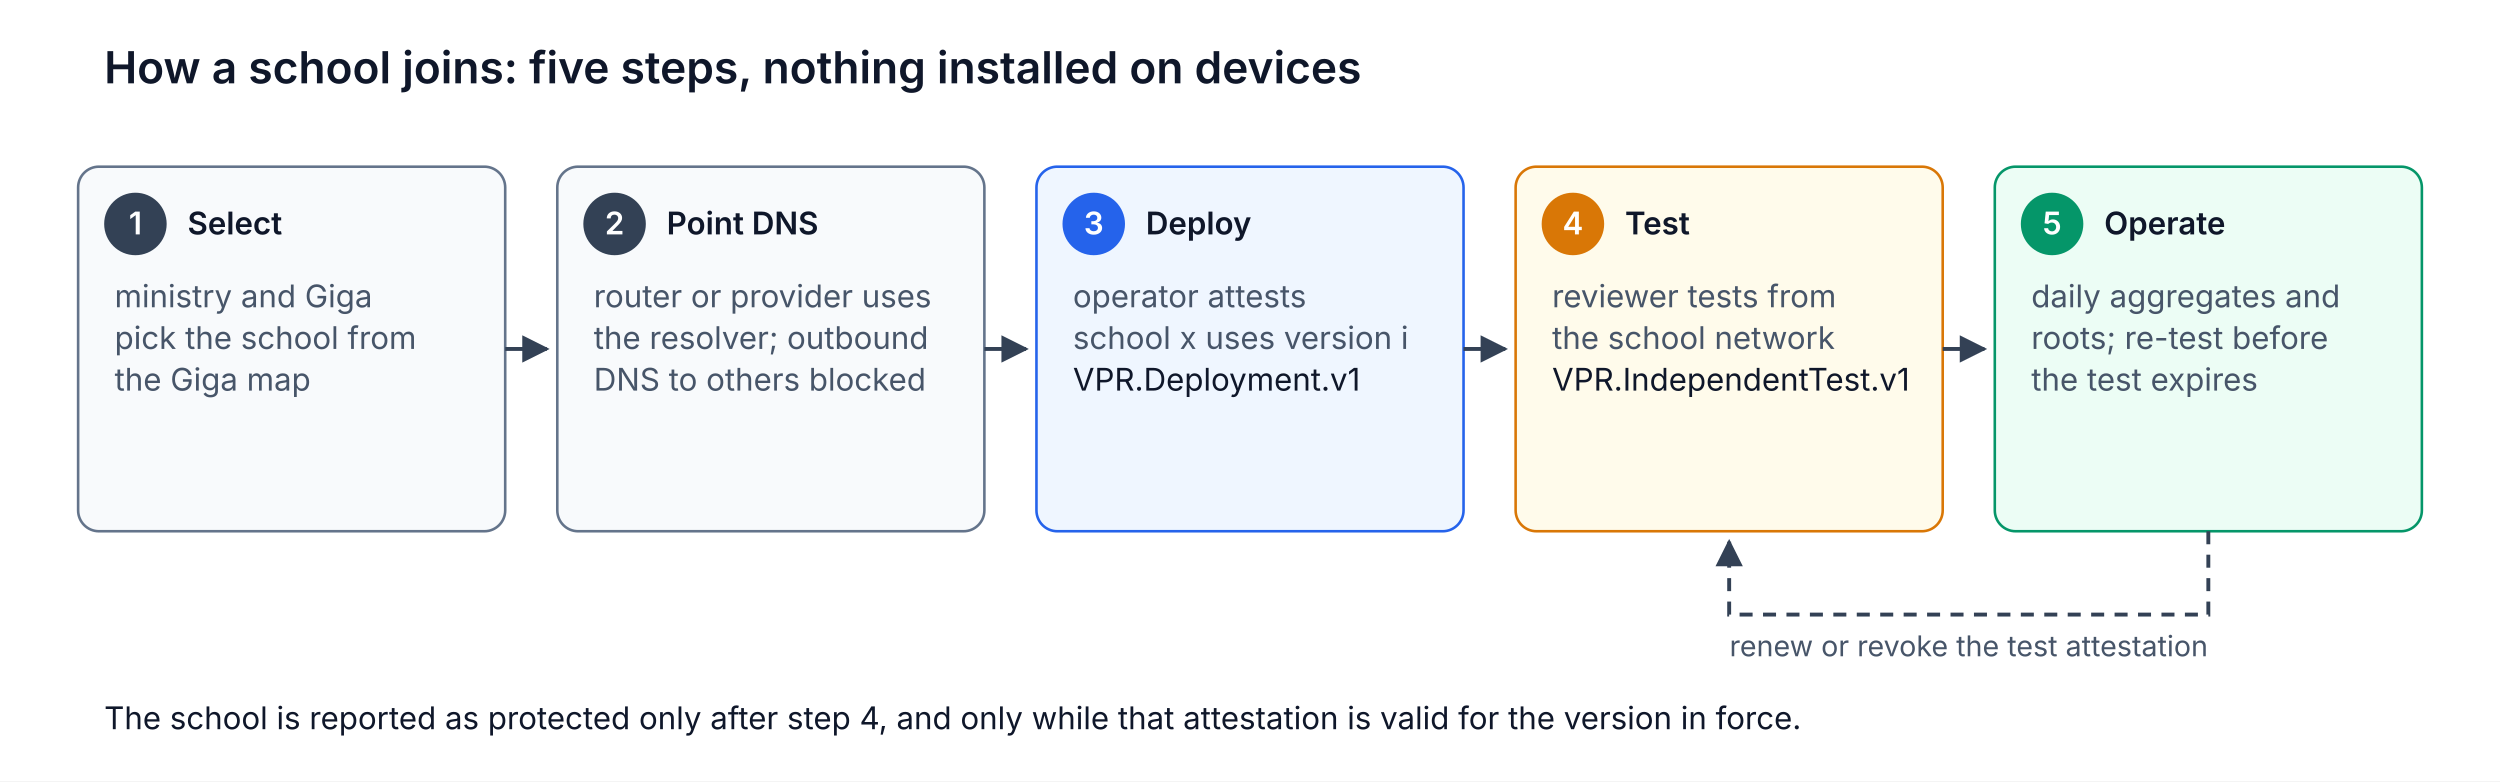
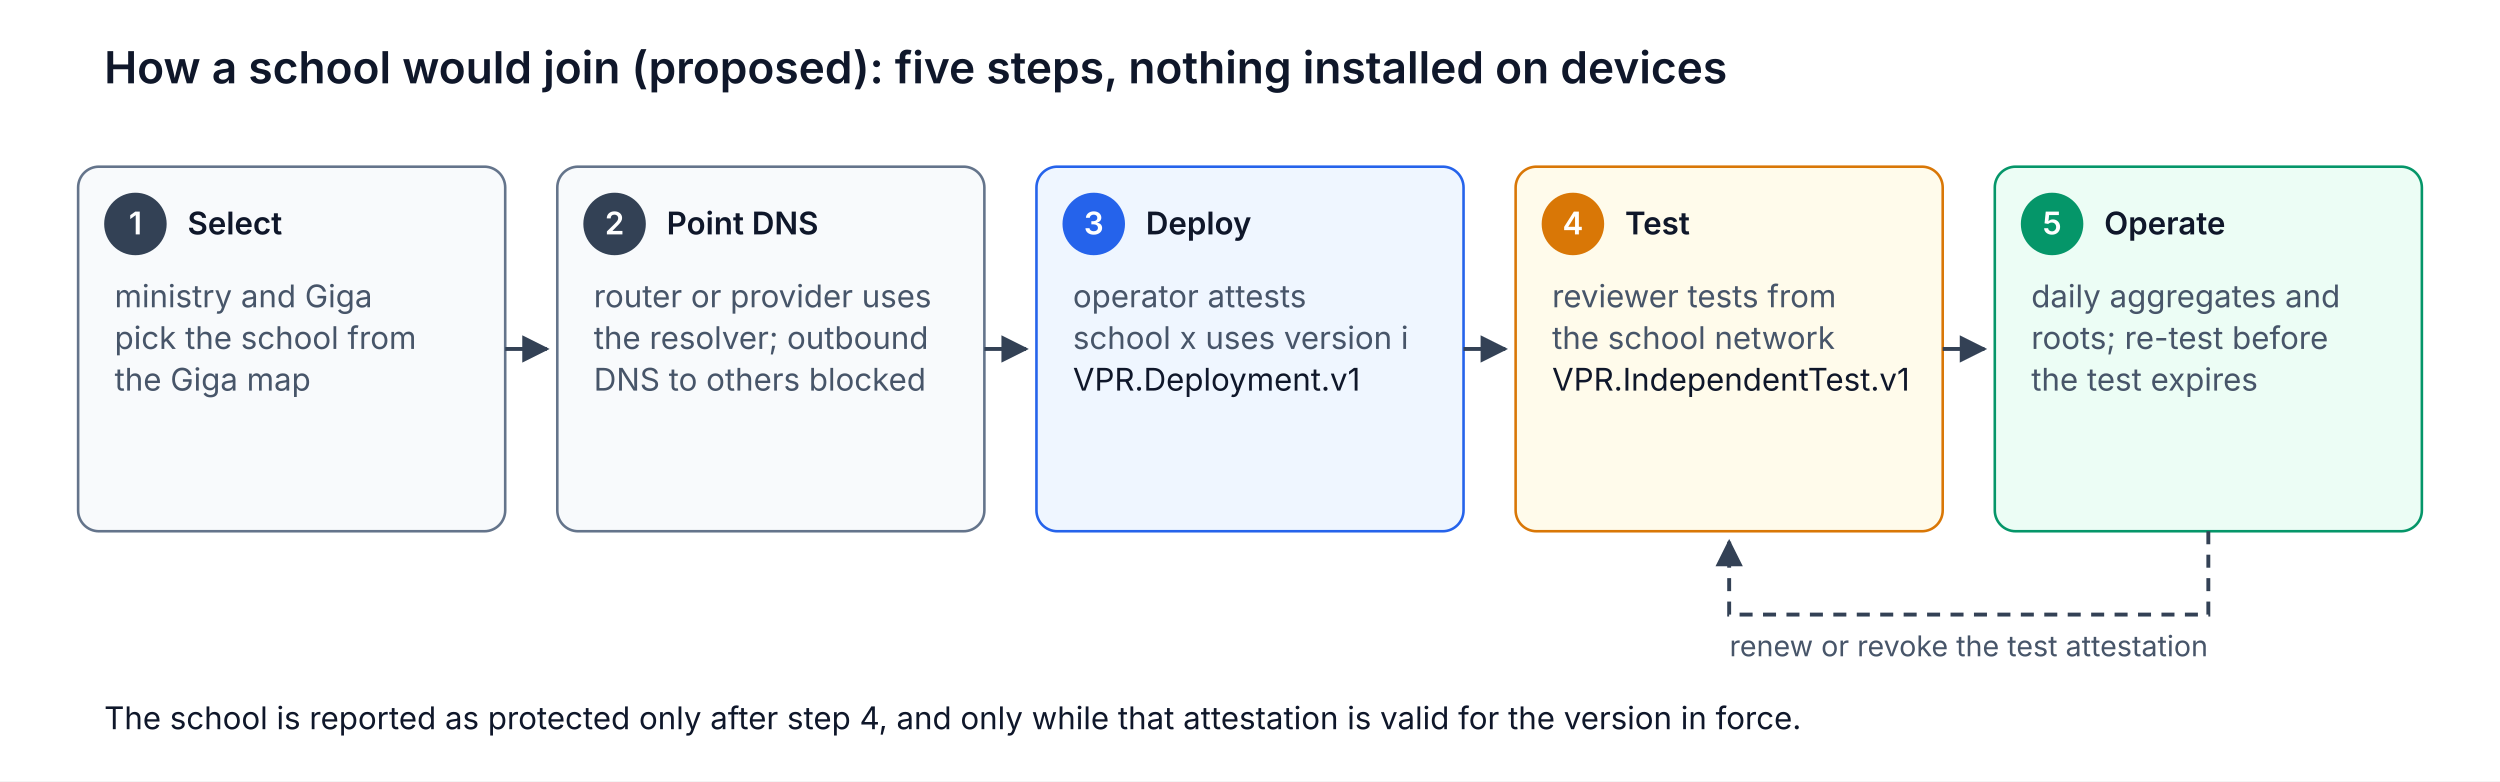
<svg xmlns="http://www.w3.org/2000/svg" viewBox="0 0 960 300" width="960" height="300" font-family="Inter, -apple-system, 'Segoe UI', Helvetica, Arial, sans-serif">
  <defs>
    <marker id="a" viewBox="0 0 10 10" refX="9" refY="5" markerWidth="7" markerHeight="7" orient="auto-start-reverse">
      <path d="M0,0 L10,5 L0,10 z" fill="#334155" />
    </marker>
  </defs>
  <rect width="960" height="300" fill="#ffffff" />
-   <text x="40" y="32" font-size="17" font-weight="600" fill="#0f172a">How a school joins: five steps, nothing installed on devices</text>
+   <text x="40" y="32" font-size="17" font-weight="600" fill="#0f172a">How a school would join (proposed): five steps, nothing installed on devices</text>
  <g font-size="12">
    <rect x="30" y="64" width="164" height="140" rx="8" fill="#f8fafc" stroke="#64748b" />
    <circle cx="52" cy="86" r="12" fill="#334155" />
    <text x="52" y="90" font-size="12" font-weight="600" fill="#fff" text-anchor="middle">1</text>
    <text x="72" y="90" font-weight="600" fill="#0f172a">Select</text>
    <text x="44" y="118" fill="#475569">ministry and Giga</text>
    <text x="44" y="134" fill="#475569">pick the school from</text>
    <text x="44" y="150" fill="#475569">the Giga map</text>
    <rect x="214" y="64" width="164" height="140" rx="8" fill="#f8fafc" stroke="#64748b" />
    <circle cx="236" cy="86" r="12" fill="#334155" />
    <text x="236" y="90" font-size="12" font-weight="600" fill="#fff" text-anchor="middle">2</text>
    <text x="256" y="90" font-weight="600" fill="#0f172a">Point DNS</text>
    <text x="228" y="118" fill="#475569">router or provider uses</text>
    <text x="228" y="134" fill="#475569">the resolver; outbound</text>
    <text x="228" y="150" fill="#475569">DNS to others blocked</text>
    <rect x="398" y="64" width="164" height="140" rx="8" fill="#eff6ff" stroke="#2563eb" />
    <circle cx="420" cy="86" r="12" fill="#2563eb" />
    <text x="420" y="90" font-size="12" font-weight="600" fill="#fff" text-anchor="middle">3</text>
    <text x="440" y="90" font-weight="600" fill="#0f172a">Deploy</text>
    <text x="412" y="118" fill="#475569">operator attests</text>
    <text x="412" y="134" fill="#475569">school x uses version i</text>
    <text x="412" y="150" fill="#0f172a">VPR.Deployment.v1</text>
    <rect x="582" y="64" width="164" height="140" rx="8" fill="#fffbeb" stroke="#d97706" />
    <circle cx="604" cy="86" r="12" fill="#d97706" />
    <text x="604" y="90" font-size="12" font-weight="600" fill="#fff" text-anchor="middle">4</text>
    <text x="624" y="90" font-weight="600" fill="#0f172a">Test</text>
    <text x="596" y="118" fill="#475569">reviewer tests from</text>
    <text x="596" y="134" fill="#475569">the school network</text>
    <text x="596" y="150" fill="#0f172a">VPR.IndependentTest.v1</text>
    <rect x="766" y="64" width="164" height="140" rx="8" fill="#ecfdf5" stroke="#059669" />
    <circle cx="788" cy="86" r="12" fill="#059669" />
    <text x="788" y="90" font-size="12" font-weight="600" fill="#fff" text-anchor="middle">5</text>
    <text x="808" y="90" font-weight="600" fill="#0f172a">Operate</text>
    <text x="780" y="118" fill="#475569">daily aggregates and</text>
    <text x="780" y="134" fill="#475569">roots; re-test before</text>
    <text x="780" y="150" fill="#475569">the test expires</text>
  </g>
  <g stroke="#334155" stroke-width="1.5" fill="none">
    <path d="M194,134 L210,134" marker-end="url(#a)" />
    <path d="M378,134 L394,134" marker-end="url(#a)" />
    <path d="M562,134 L578,134" marker-end="url(#a)" />
    <path d="M746,134 L762,134" marker-end="url(#a)" />
    <path d="M848,204 L848,236 L664,236 L664,208" stroke-dasharray="5 4" marker-end="url(#a)" />
  </g>
  <text x="756" y="252" font-size="11" fill="#475569" text-anchor="middle">renew or revoke the test attestation</text>
  <text x="40" y="280" font-size="12" fill="#0f172a">The school is reported as protected only after step 4, and only while that attestation is valid for the version in force.</text>
</svg>
